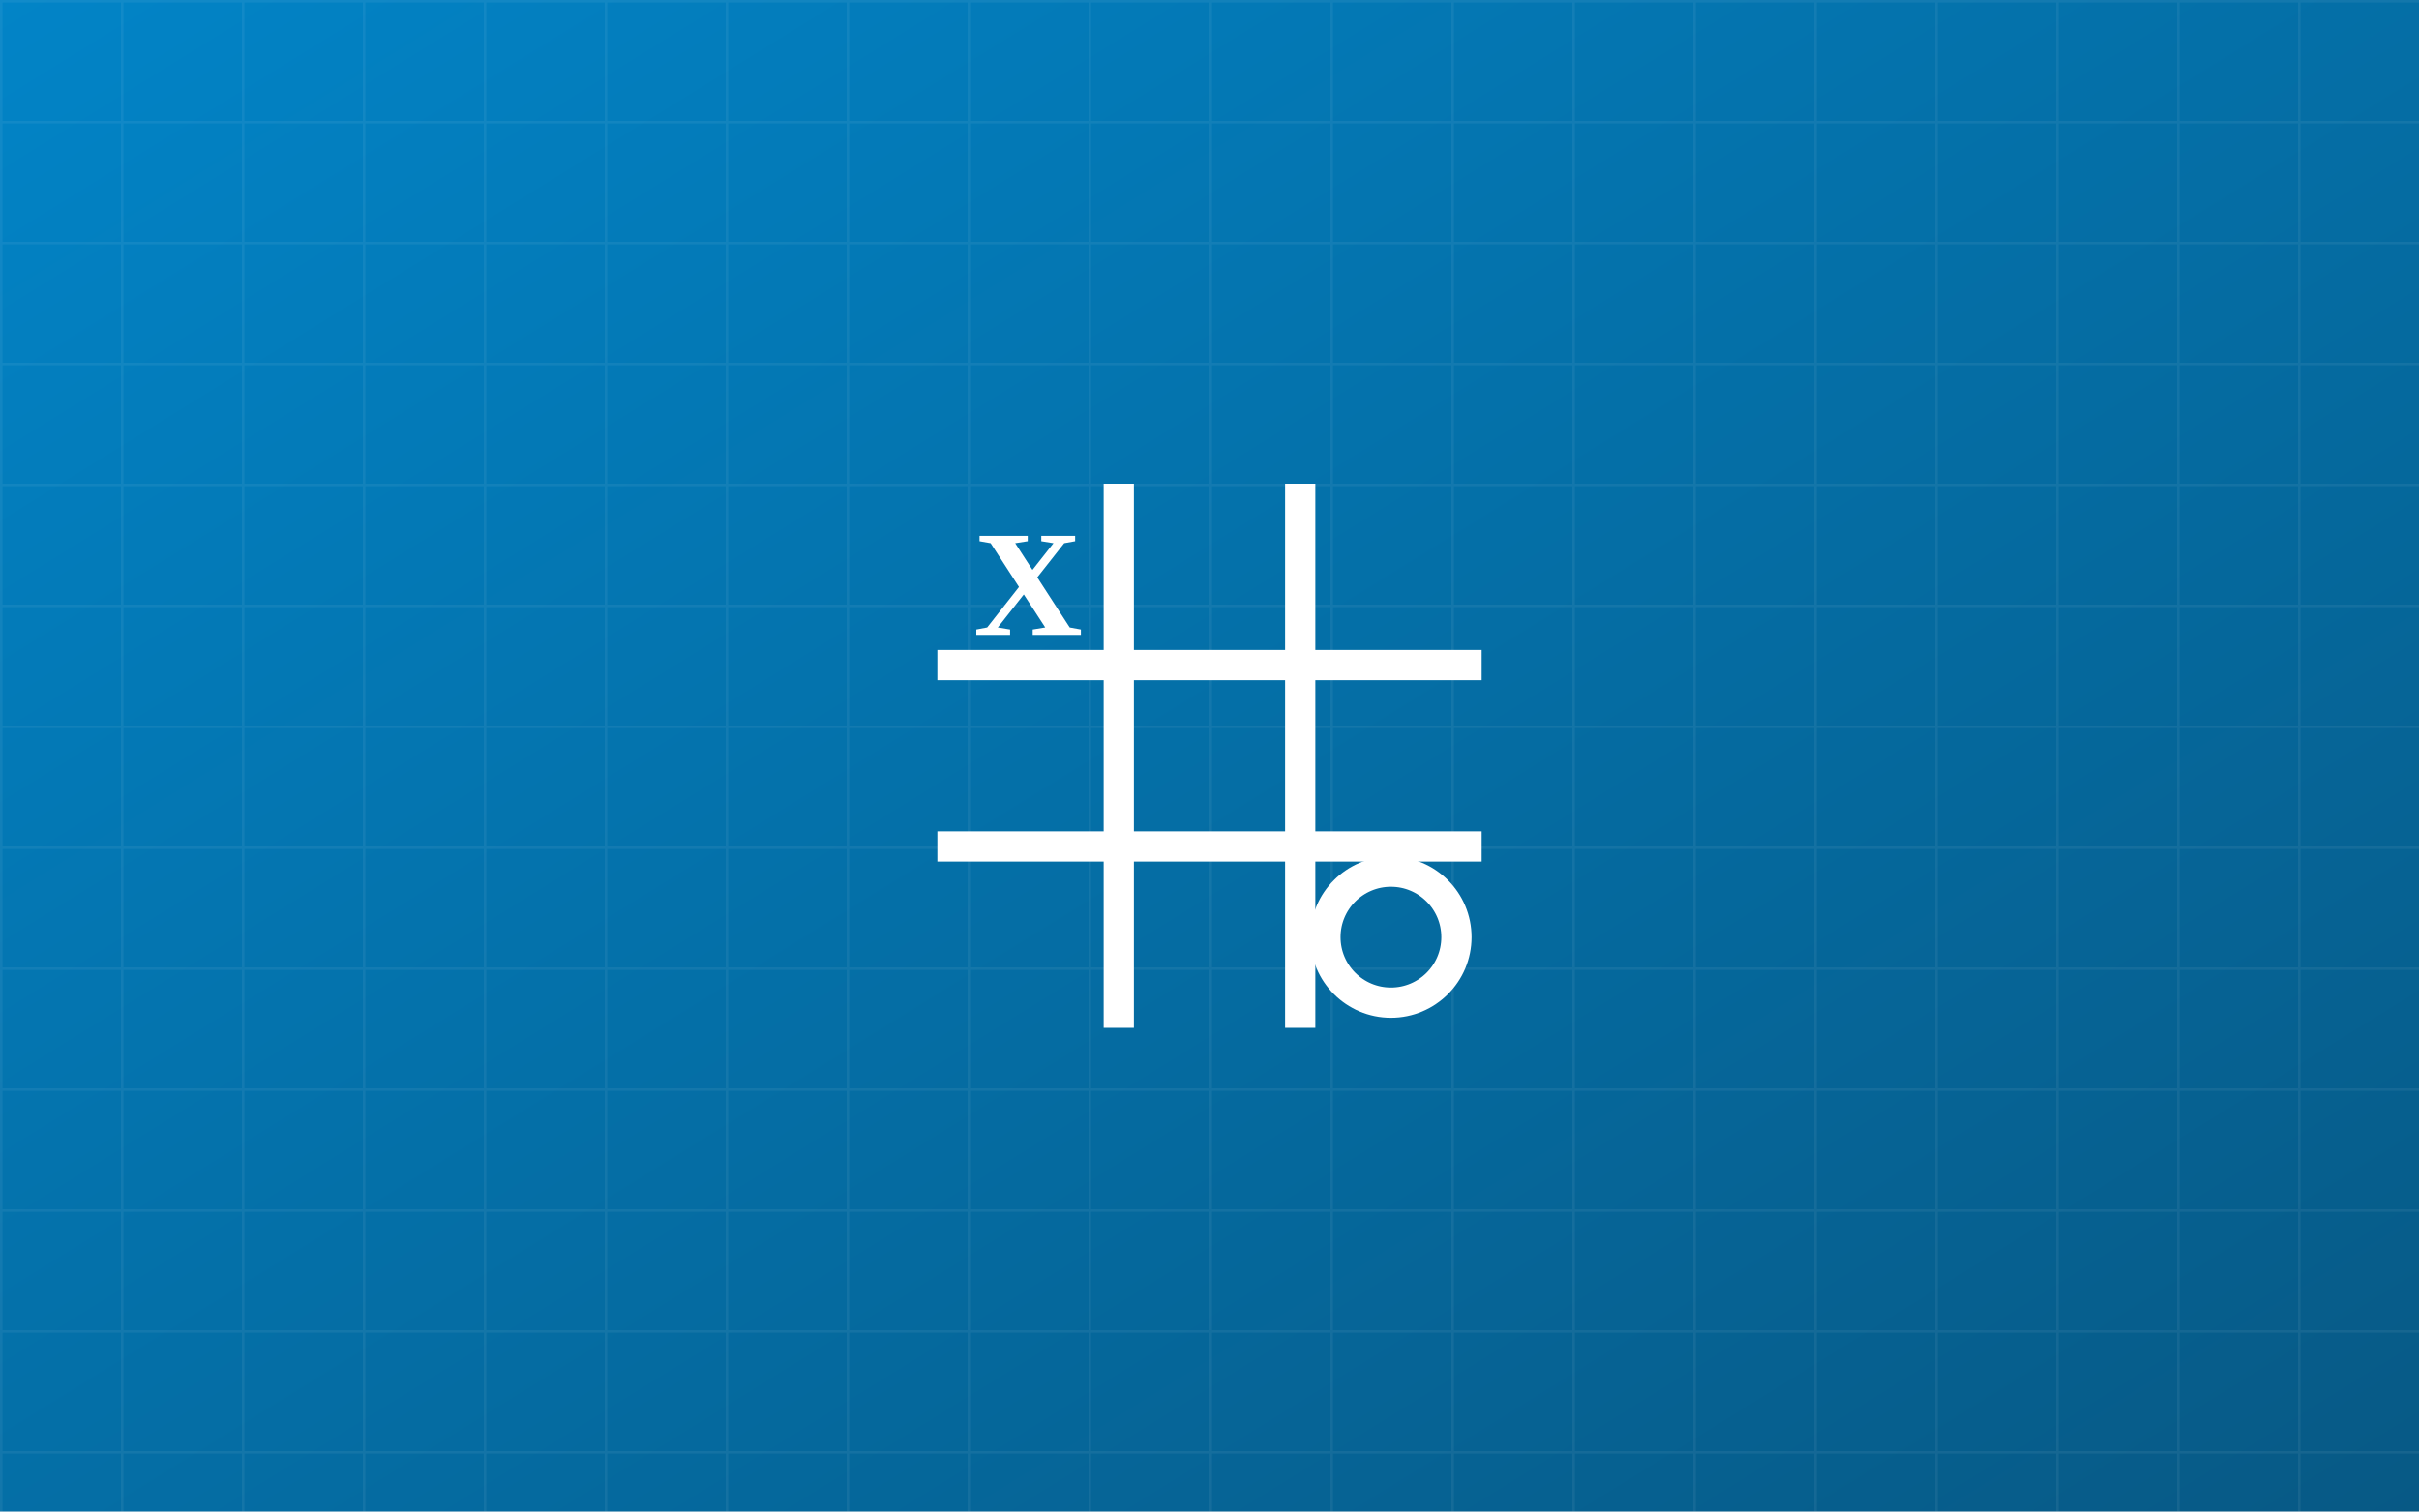
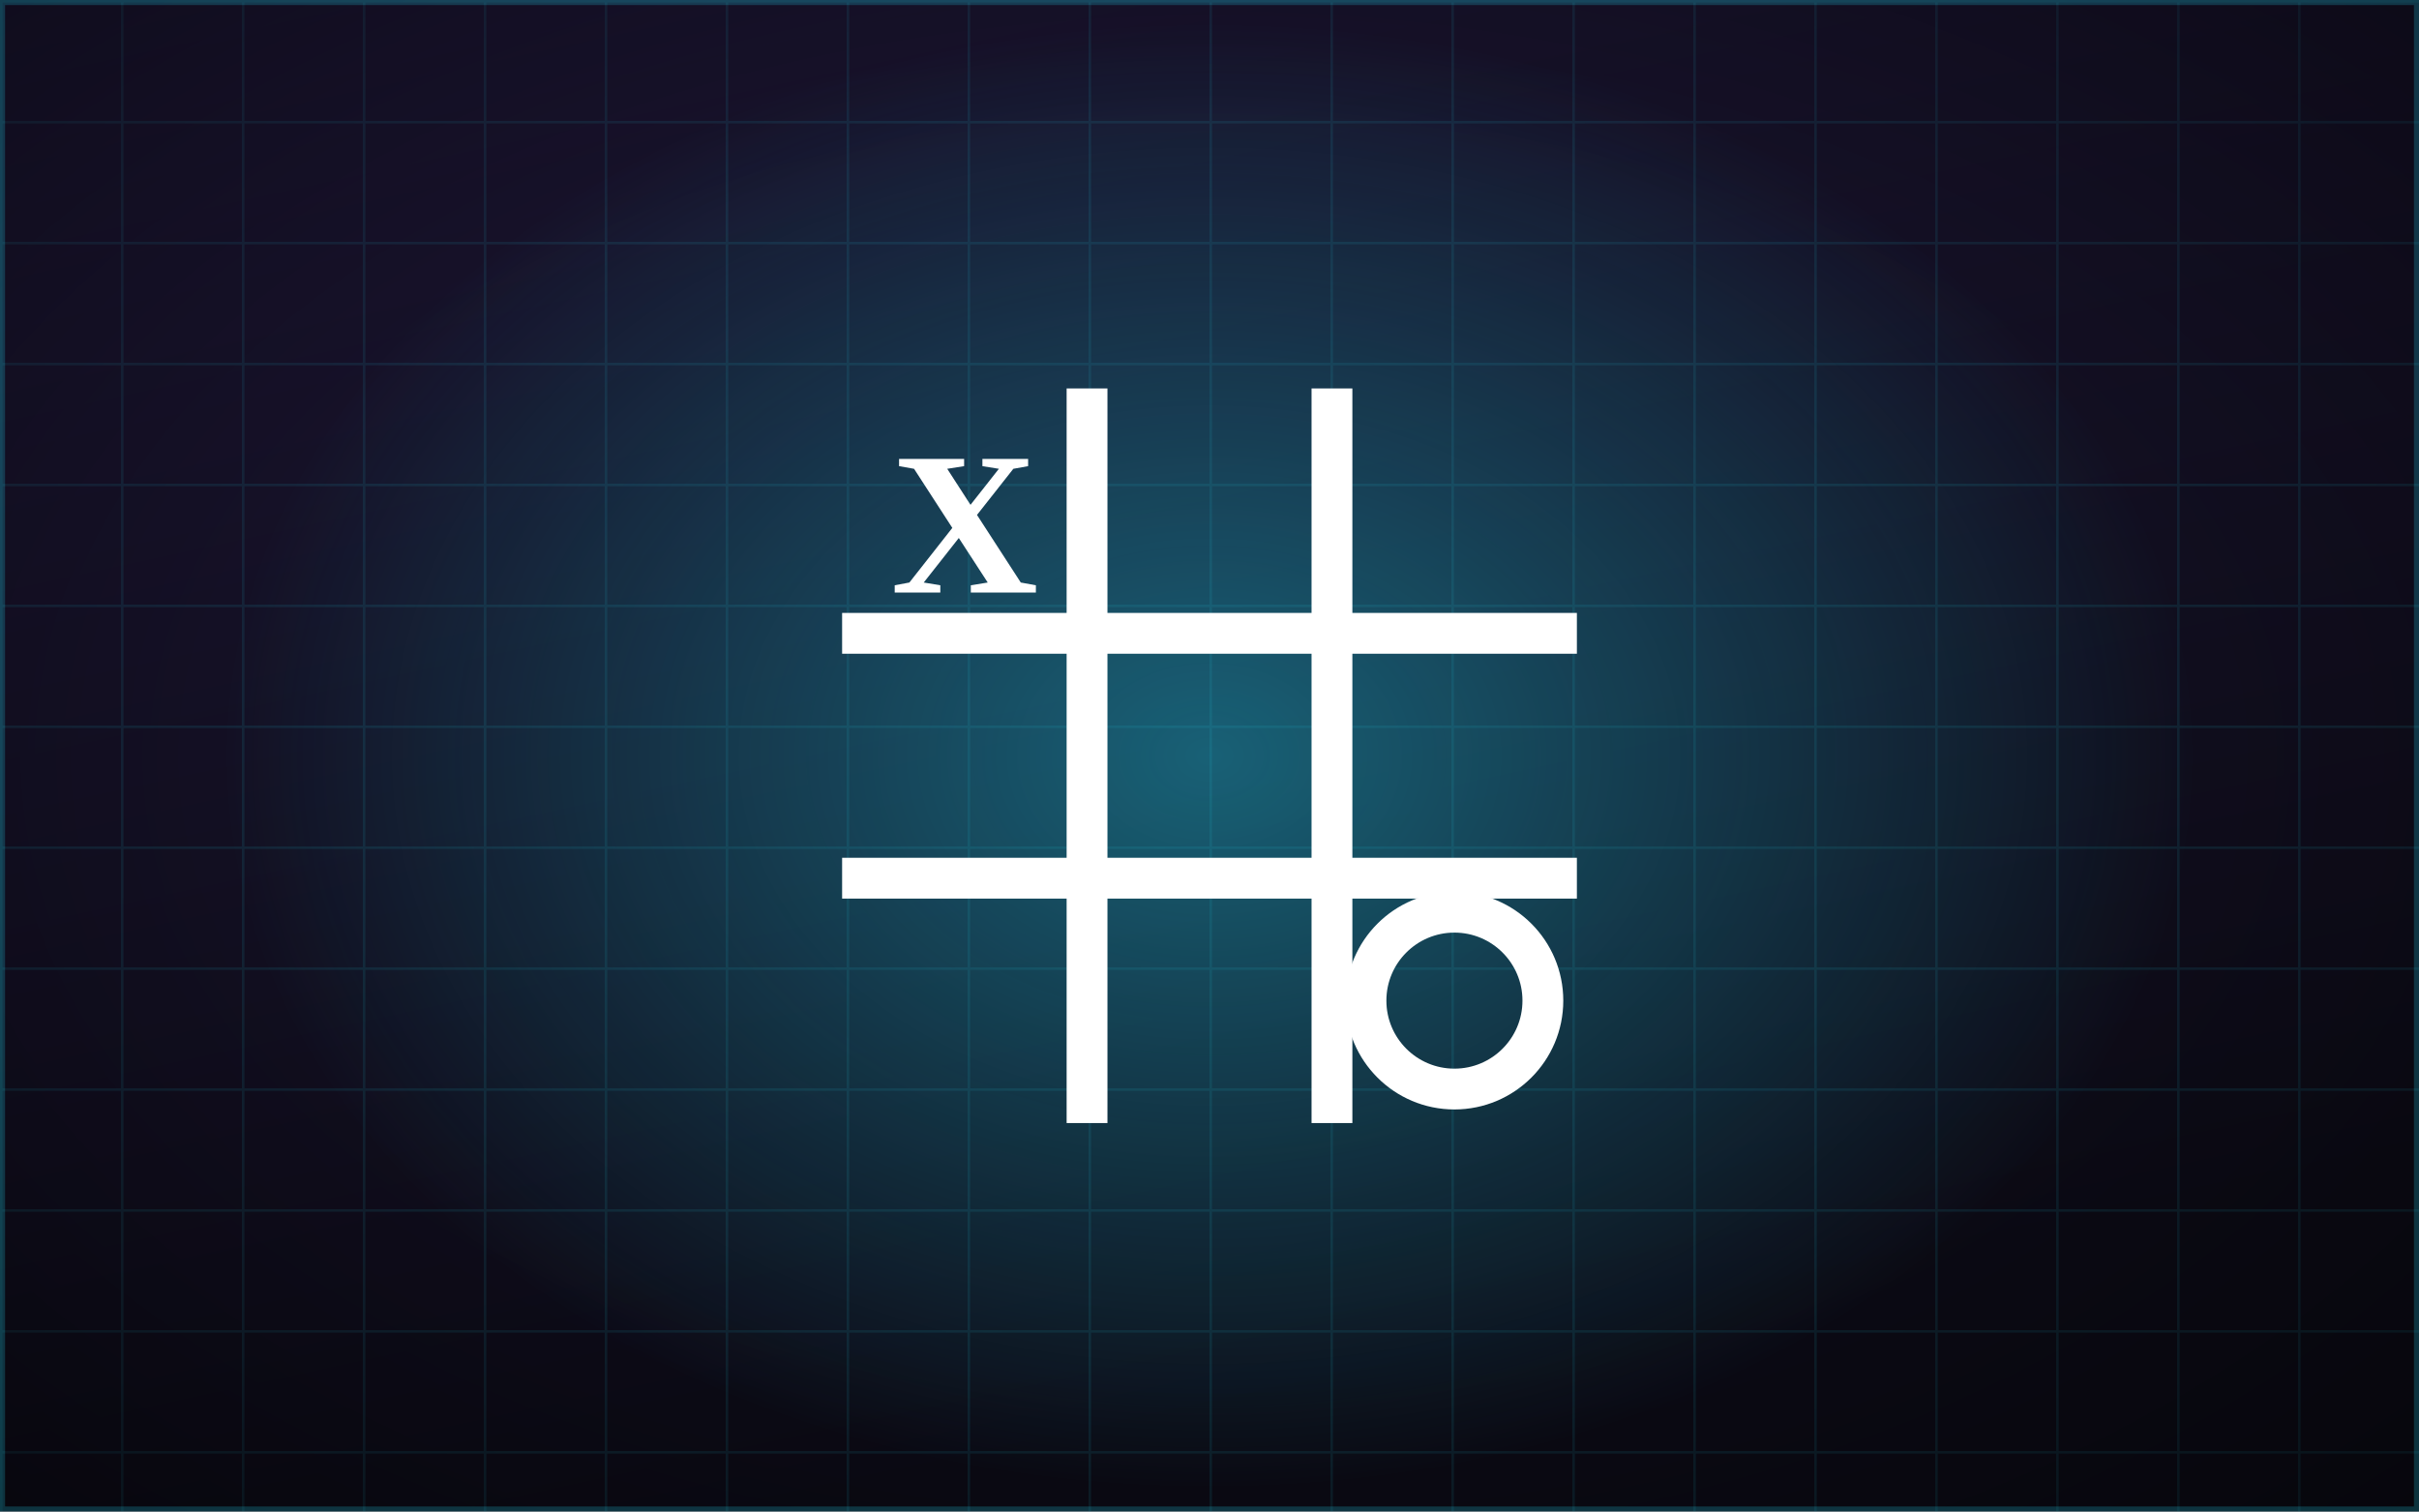
<svg xmlns="http://www.w3.org/2000/svg" viewBox="0 0 480 300" width="480" height="300">
  <defs>
-     <linearGradient id="bg18" x1="0" y1="0" x2="1" y2="1">
-       <stop offset="0" stop-color="#0284c7" />
-       <stop offset="1" stop-color="#075985" />
+     <linearGradient id="b18" x1="0" y1="0" x2="0.35" y2="1">
+       <stop offset="0" stop-color="#1a1430" />
+       <stop offset="1" stop-color="#0b0a14" />
    </linearGradient>
-     <pattern id="grid18" width="24" height="24" patternUnits="userSpaceOnUse">
-       <path d="M24 0H0V24" fill="none" stroke="#ffffff" stroke-opacity="0.06" />
+     <radialGradient id="w18" cx="0.5" cy="0.5" r="0.5">
+       <stop offset="0" stop-color="#22d3ee" stop-opacity="0.42" />
+       <stop offset="1" stop-color="#22d3ee" stop-opacity="0" />
+     </radialGradient>
+     <radialGradient id="v18" cx="0.5" cy="0.5" r="0.75">
+       <stop offset="0.55" stop-color="#000000" stop-opacity="0" />
+       <stop offset="1" stop-color="#000000" stop-opacity="0.45" />
+     </radialGradient>
+     <pattern id="g18" width="24" height="24" patternUnits="userSpaceOnUse">
+       <path d="M24 0H0V24" fill="none" stroke="#22d3ee" stroke-opacity="0.10" />
    </pattern>
  </defs>
-   <rect width="480" height="300" fill="url(#bg18)" />
-   <rect width="480" height="300" fill="url(#grid18)" />
-   <g transform="translate(240 150)" fill="#fff">
+   <rect width="480" height="300" fill="url(#b18)" />
+   <rect width="480" height="300" fill="url(#g18)" />
+   <ellipse cx="240" cy="150" rx="195" ry="145" fill="url(#w18)" />
+   <rect width="480" height="300" fill="url(#v18)" />
+   <g transform="translate(240 150) scale(1.35)" fill="#ffffff">
    <g stroke="#fff" stroke-width="6">
      <line x1="-18" y1="-54" x2="-18" y2="54" />
      <line x1="18" y1="-54" x2="18" y2="54" />
      <line x1="-54" y1="-18" x2="54" y2="-18" />
      <line x1="-54" y1="18" x2="54" y2="18" />
    </g>
    <text x="-36" y="-24" font-size="30" font-weight="800" text-anchor="middle">X</text>
    <circle cx="36" cy="36" r="13" fill="none" stroke="#fff" stroke-width="6" />
  </g>
+   <rect x="0.5" y="0.5" width="479" height="299" fill="none" stroke="#22d3ee" stroke-opacity="0.22" />
</svg>
